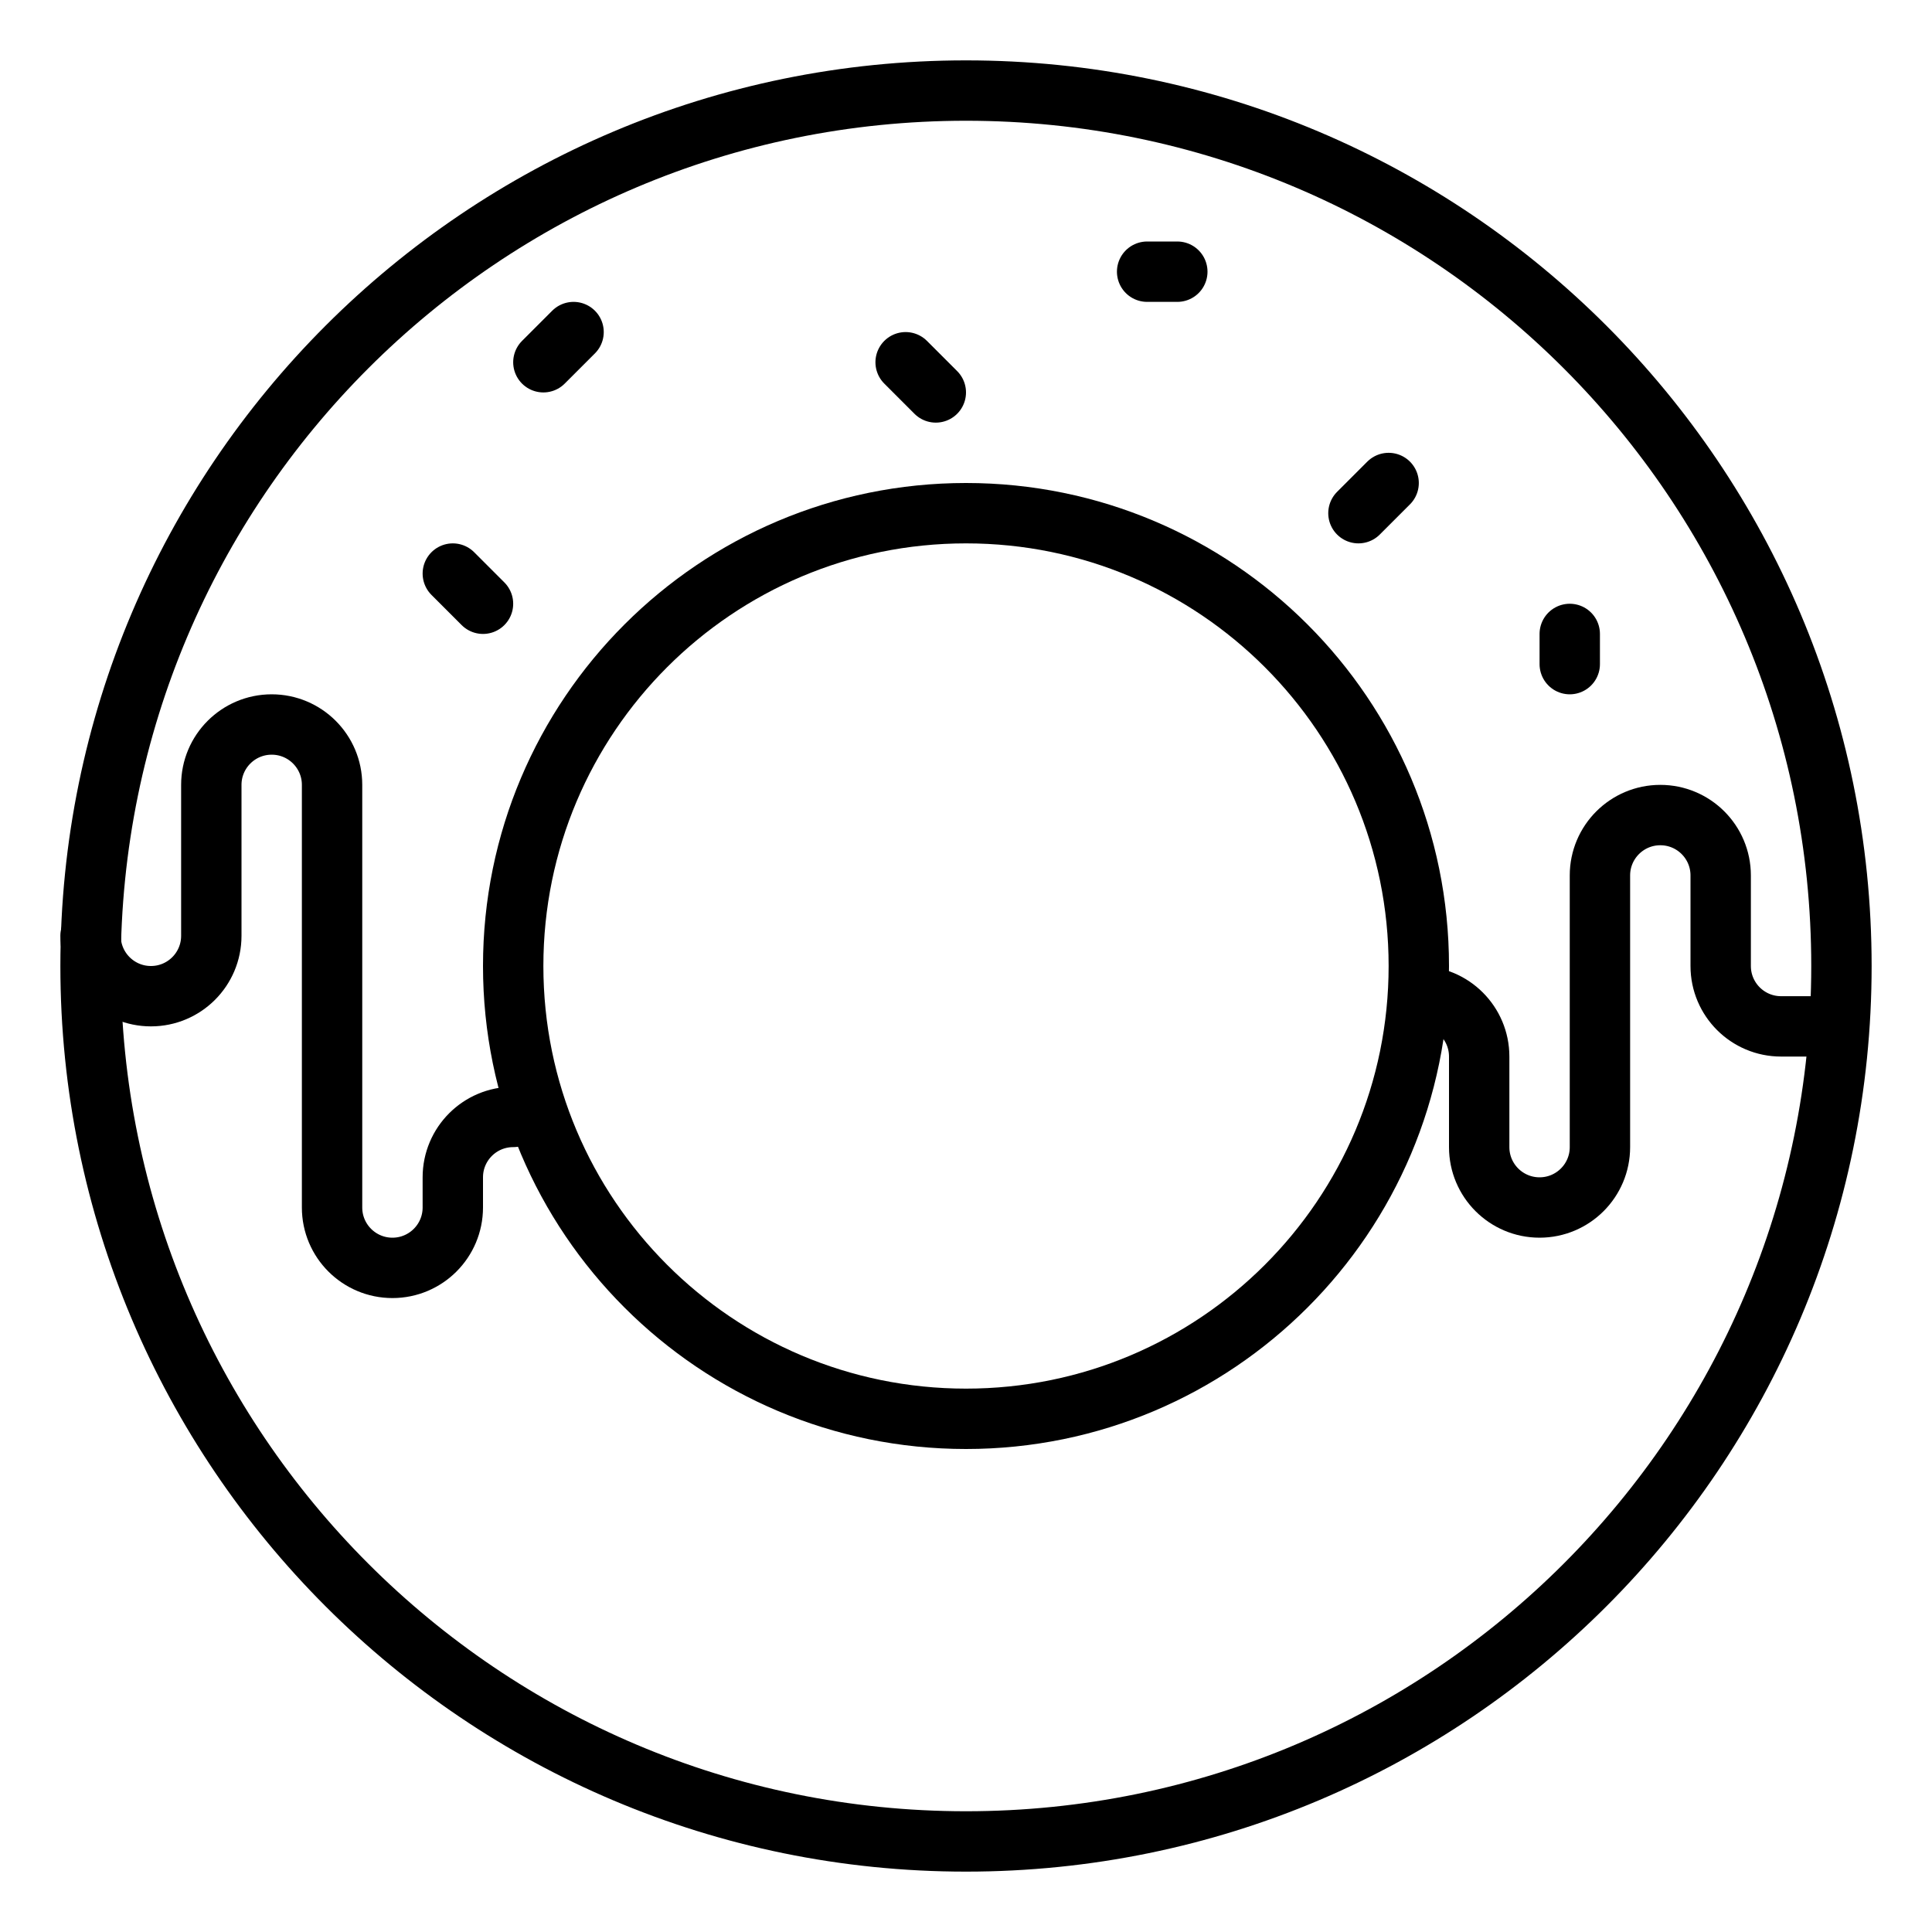
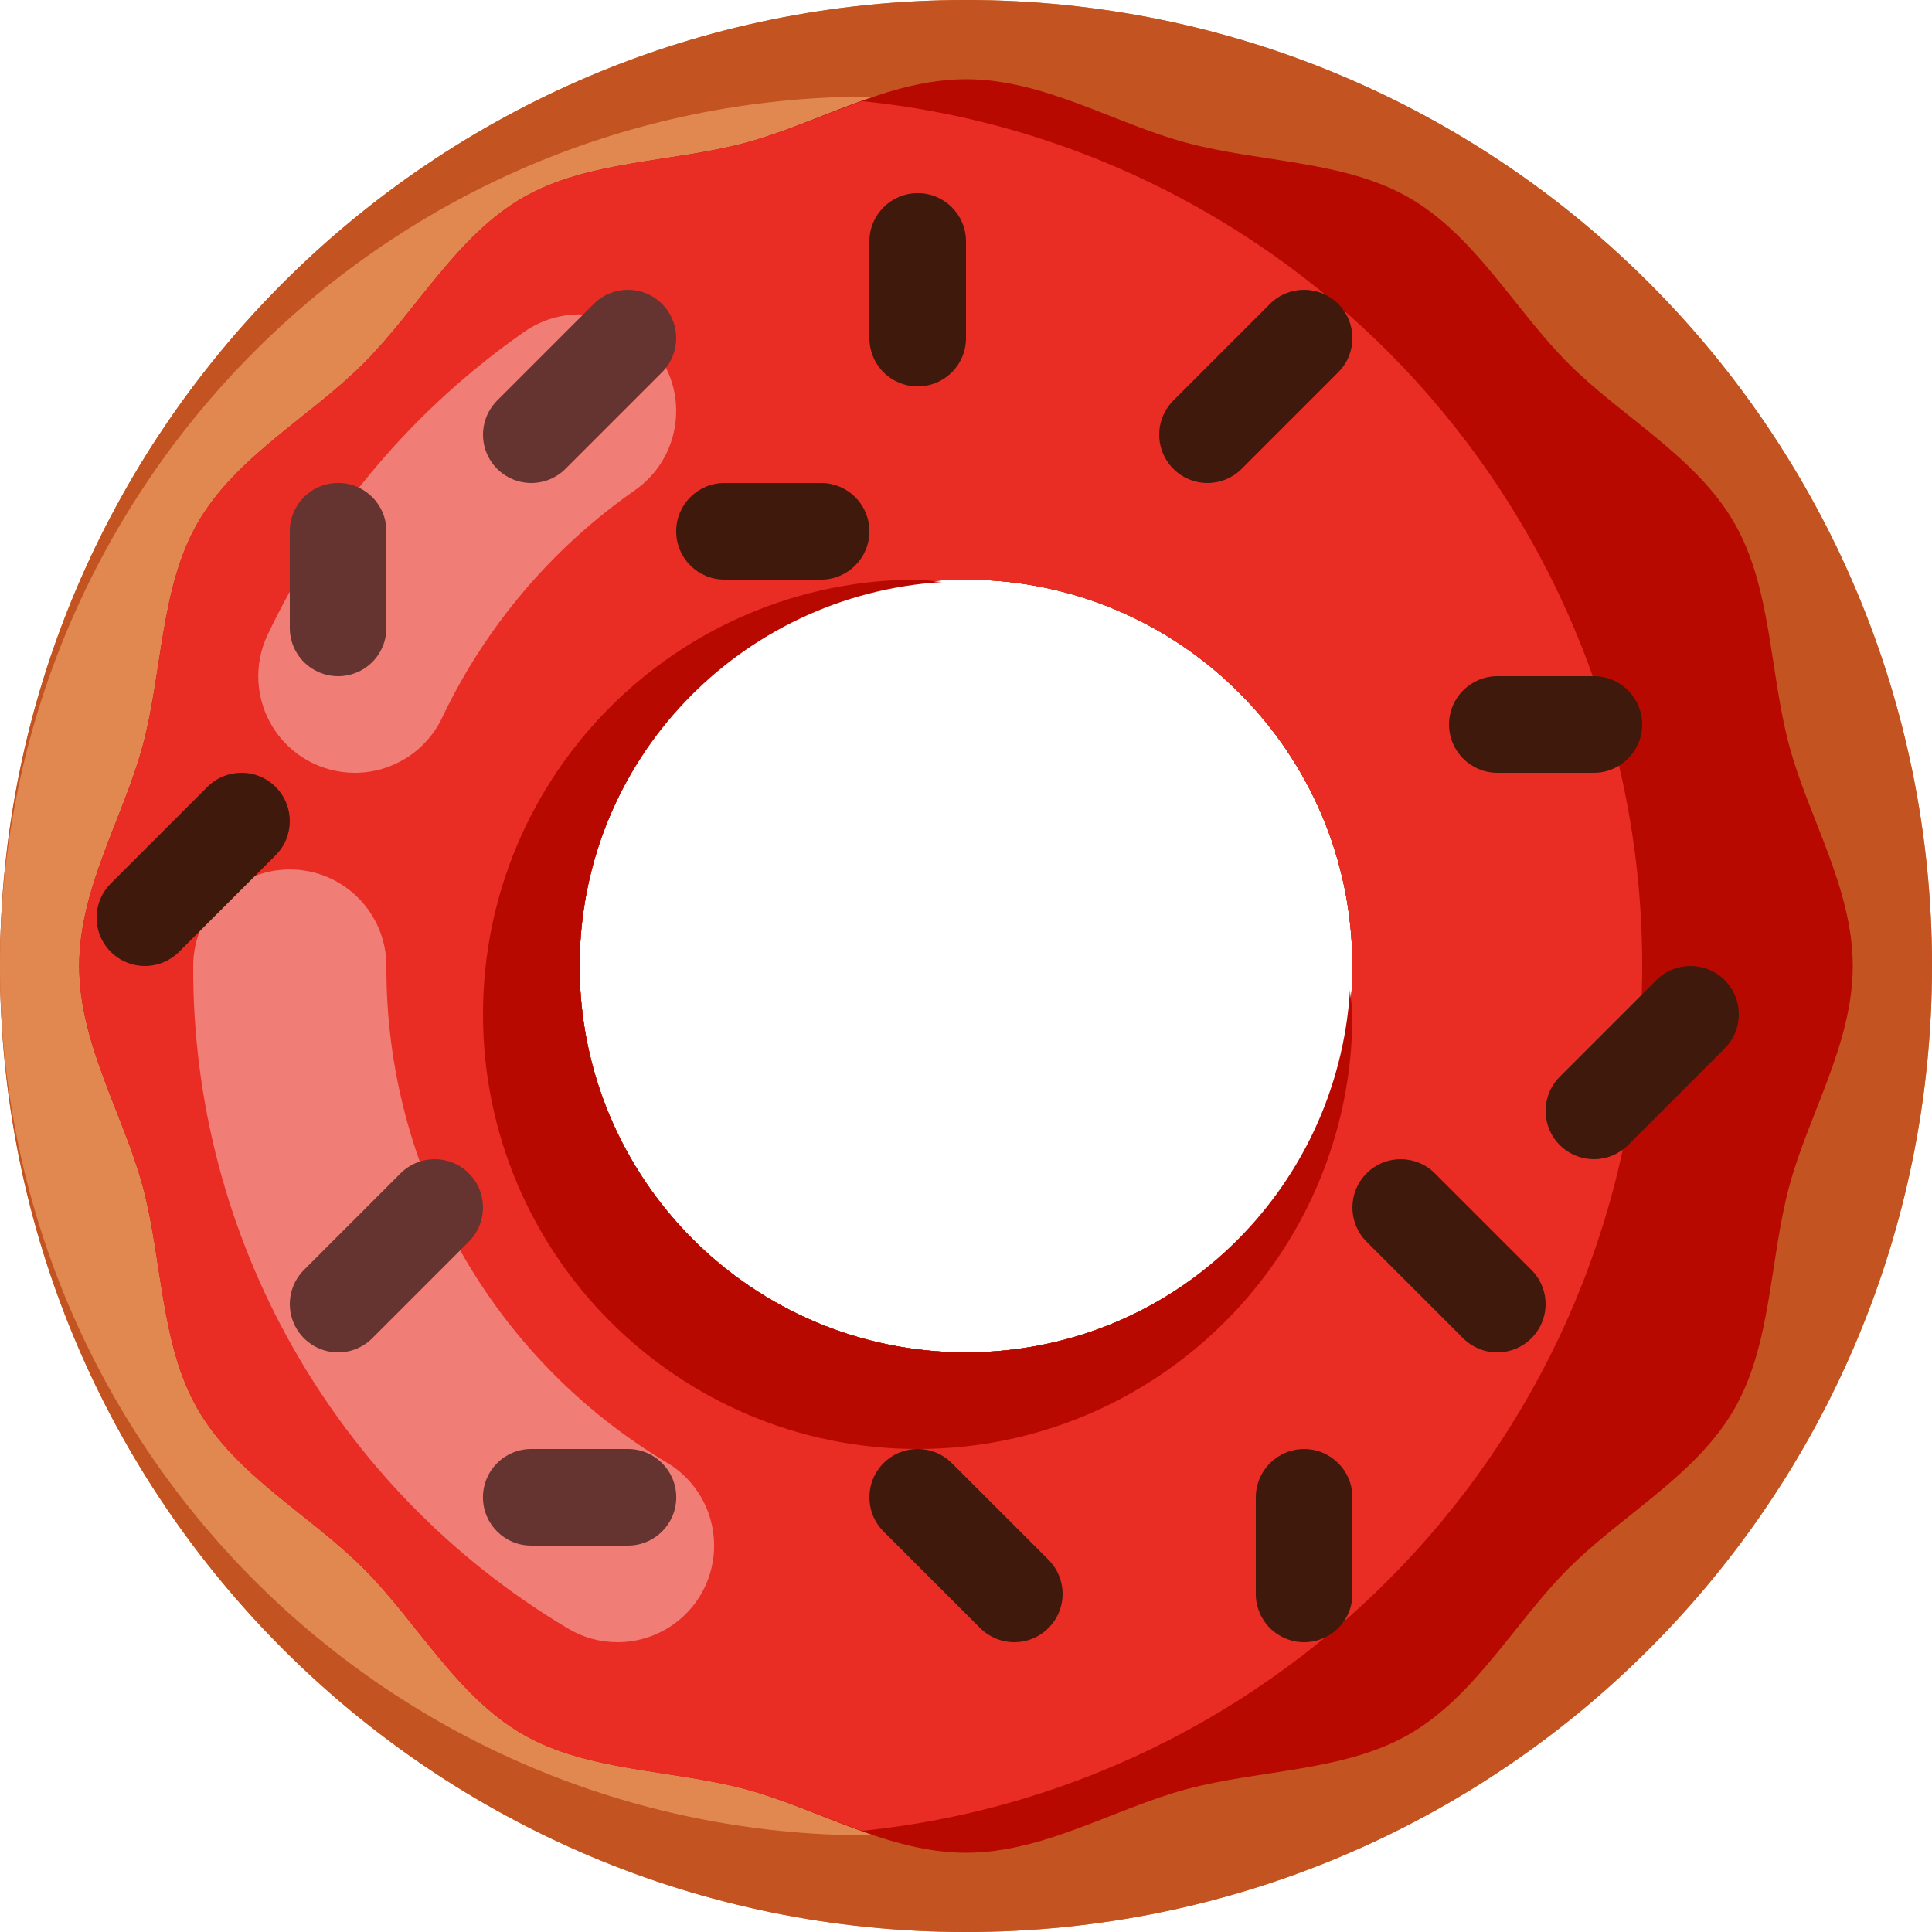
- <svg xmlns="http://www.w3.org/2000/svg" width="800px" height="800px" viewBox="0 0 64 64">
-   <g id="donut">
-     <circle cx="32" cy="32" r="29" style="fill:none;stroke:#000000;stroke-miterlimit:10;stroke-width:2px" />
-     <circle cx="32" cy="32" r="15" style="fill:none;stroke:#000000;stroke-miterlimit:10;stroke-width:2px" />
-     <path d="M17,37a2,2,0,0,0-2,2v1a2,2,0,0,1-4,0V26a2,2,0,0,0-4,0v5a2,2,0,0,1-4,0" style="fill:none;stroke:#000000;stroke-linecap:round;stroke-miterlimit:10;stroke-width:2px" />
-     <path d="M47,33a2,2,0,0,1,2,2v3a2,2,0,0,0,4,0V29a2,2,0,0,1,4,0v3a2,2,0,0,0,2,2h1" style="fill:none;stroke:#000000;stroke-linecap:round;stroke-miterlimit:10;stroke-width:2px" />
-     <line style="fill:none;stroke:#000000;stroke-linecap:round;stroke-miterlimit:10;stroke-width:2px" x1="15" x2="16" y1="19" y2="20" />
-     <line style="fill:none;stroke:#000000;stroke-linecap:round;stroke-miterlimit:10;stroke-width:2px" x1="18" x2="19" y1="12" y2="11" />
-     <line style="fill:none;stroke:#000000;stroke-linecap:round;stroke-miterlimit:10;stroke-width:2px" x1="30" x2="31" y1="12" y2="13" />
-     <line style="fill:none;stroke:#000000;stroke-linecap:round;stroke-miterlimit:10;stroke-width:2px" x1="38" x2="39" y1="9" y2="9" />
-     <line style="fill:none;stroke:#000000;stroke-linecap:round;stroke-miterlimit:10;stroke-width:2px" x1="45" x2="46" y1="17" y2="16" />
-     <line style="fill:none;stroke:#000000;stroke-linecap:round;stroke-miterlimit:10;stroke-width:2px" x1="52" x2="52" y1="21" y2="22" />
+ <svg xmlns="http://www.w3.org/2000/svg" height="426.667pt" viewBox="0 0 426.667 426.667" width="426.667pt">
+   <path d="m213.332 0c-117.82 0-213.332 95.512-213.332 213.332 0 117.82 95.512 213.336 213.332 213.336 117.82 0 213.336-95.516 213.336-213.336 0-117.82-95.516-213.332-213.336-213.332zm0 298.668c-47.129 0-85.332-38.207-85.332-85.336 0-47.129 38.203-85.332 85.332-85.332 47.129 0 85.336 38.203 85.336 85.332 0 47.129-38.207 85.336-85.336 85.336zm0 0" fill="#db7230" />
+   <path d="m213.332 0c-117.82 0-213.332 95.512-213.332 213.332 0 117.82 95.512 213.336 213.332 213.336 117.82 0 213.336-95.516 213.336-213.336 0-117.82-95.516-213.332-213.336-213.332zm0 298.668c-47.129 0-85.332-38.207-85.332-85.336 0-47.129 38.203-85.332 85.332-85.332 47.129 0 85.336 38.203 85.336 85.332 0 47.129-38.207 85.336-85.336 85.336zm0 0" fill="#c35422" />
+   <path d="m192 21.332c-106.039 0-192 85.961-192 192 0 106.039 85.961 192 192 192s192-85.961 192-192c0-106.039-85.961-192-192-192zm21.332 277.336c-47.129 0-85.332-38.207-85.332-85.336 0-47.129 38.203-85.332 85.332-85.332 47.129 0 85.336 38.203 85.336 85.332 0 47.129-38.207 85.336-85.336 85.336zm0 0" fill="#e18850" />
+   <path d="m382.957 311.277c8.312-14.363 7.785-32.82 12.168-49.223 4.238-15.855 14.047-31.531 14.047-48.723 0-17.191-9.809-32.863-14.047-48.715-4.383-16.406-3.852-34.855-12.16-49.219-8.43-14.566-24.754-23.285-36.578-35.109-11.824-11.824-20.543-28.152-35.109-36.582-14.363-8.312-32.82-7.781-49.223-12.168-15.855-4.238-31.531-14.047-48.723-14.047-17.191 0-32.863 9.809-48.715 14.047-16.402 4.387-34.855 3.855-49.219 12.164-14.566 8.426-23.285 24.754-35.109 36.574-11.824 11.824-28.152 20.543-36.582 35.113-8.309 14.363-7.781 32.816-12.168 49.223-4.238 15.855-14.047 31.527-14.047 48.719 0 17.191 9.809 32.863 14.047 48.719 4.387 16.402 3.855 34.855 12.164 49.215 8.426 14.57 24.754 23.289 36.578 35.113 11.82 11.82 20.539 28.148 35.109 36.578 14.363 8.312 32.816 7.781 49.223 12.168 15.855 4.238 31.527 14.047 48.719 14.047 17.191 0 32.863-9.809 48.719-14.047 16.402-4.383 34.855-3.852 49.215-12.16 14.57-8.43 23.289-24.754 35.113-36.578 11.824-11.824 28.148-20.543 36.578-35.109zm-169.625-12.609c-47.129 0-85.332-38.207-85.332-85.336 0-47.129 38.203-85.332 85.332-85.332 47.129 0 85.336 38.203 85.336 85.332 0 47.129-38.207 85.336-85.336 85.336zm0 0" fill="#b80900" />
+   <path d="m362.668 213.332c0-99.387-75.52-181.137-172.305-190.996-8.699 3.109-17.207 6.922-25.746 9.203-16.402 4.387-34.855 3.855-49.219 12.164-14.566 8.426-23.285 24.754-35.109 36.574-11.824 11.824-28.152 20.543-36.582 35.113-8.309 14.363-7.781 32.816-12.168 49.223-4.238 15.855-14.047 31.527-14.047 48.719 0 17.191 9.809 32.863 14.047 48.719 4.387 16.402 3.855 34.855 12.164 49.215 8.426 14.57 24.754 23.289 36.578 35.113 11.82 11.82 20.539 28.148 35.109 36.578 14.363 8.312 32.816 7.781 49.223 12.168 8.543 2.281 17.051 6.094 25.754 9.207 96.785-9.863 172.301-91.613 172.301-191zm-234.668 0c0-47.129 38.203-85.332 85.332-85.332 47.129 0 85.336 38.203 85.336 85.332 0 47.129-38.207 85.336-85.336 85.336-47.129 0-85.332-38.207-85.332-85.336zm0 0" fill="#e92c24" />
+   <path d="m298.668 224c0-1.828-.438-3.531-.539-5.332-2.805 44.594-39.492 80-84.797 80-47.129 0-85.332-38.207-85.332-85.336 0-45.301 35.402-81.988 80-84.793-1.801-.102-3.508-.539-5.332-.539-53.02 0-96 42.98-96 96s42.98 96 96 96 96-42.98 96-96zm0 0" fill="#b80900" />
+   <path d="m136.355 362.668c-3.871.004-7.672-1.055-10.98-3.062-51.508-30.688-82.961-86.316-82.707-146.273.008-11.773 9.555-21.316 21.332-21.316s21.324 9.543 21.332 21.316c-.188 44.977 23.406 86.703 62.043 109.73 8.211 4.941 12.117 14.758 9.551 23.992-2.57 9.234-10.984 15.621-20.57 15.613zm0 0" fill="#f17d77" />
+   <path d="m78.355 170.668c-7.316-.004-14.121-3.754-18.027-9.941s-4.367-13.945-1.223-20.551c12.77-26.84 32.309-49.898 56.688-66.906 9.664-6.734 22.957-4.359 29.695 5.301 6.742 9.66 4.379 22.957-5.281 29.699-18.305 12.762-32.973 30.07-42.562 50.219-3.535 7.445-11.047 12.188-19.289 12.18zm0 0" fill="#f17d77" />
+   <g fill="#3e190c">
+     <path d="m266.668 106.668c-4.316-.004-8.203-2.602-9.855-6.586-1.648-3.984-.738-8.574 2.312-11.625l21.332-21.332c4.168-4.164 10.918-4.164 15.086 0 4.164 4.164 4.164 10.918 0 15.082l-21.336 21.336c-1.996 2.004-4.711 3.129-7.539 3.125zm0 0" />
+     <path d="m202.668 85.332c-2.832.004-5.543-1.121-7.547-3.121-2-2-3.121-4.715-3.121-7.543v-21.336c-.004-5.895 4.773-10.676 10.668-10.676s10.672 4.781 10.664 10.676v21.336c.004 2.828-1.121 5.543-3.121 7.543s-4.715 3.125-7.543 3.121zm0 0" />
+     <path d="m352 170.668h-21.332c-5.887-.008-10.656-4.781-10.656-10.668s4.77-10.66 10.656-10.668h21.332c5.887.008 10.656 4.781 10.656 10.668s-4.77 10.66-10.656 10.668zm0 0" />
+     <path d="m352 256c-4.312 0-8.203-2.598-9.852-6.586-1.652-3.984-.738-8.57 2.309-11.621l21.336-21.336c4.164-4.168 10.918-4.168 15.086-.004 4.168 4.168 4.164 10.926-.004 15.09l-21.332 21.332c-2 2.004-4.715 3.129-7.543 3.125zm0 0" />
+     <path d="m224 362.668c-2.828.004-5.543-1.121-7.543-3.125l-21.332-21.336c-4.164-4.164-4.164-10.918 0-15.082s10.918-4.164 15.082 0l21.336 21.332c3.047 3.051 3.961 7.641 2.309 11.625-1.648 3.984-5.539 6.582-9.852 6.586zm0 0" />
+     <path d="m288 362.668c-2.828 0-5.543-1.121-7.543-3.125-2.004-2-3.125-4.715-3.125-7.543v-21.332c.008-5.887 4.781-10.656 10.668-10.656s10.66 4.77 10.668 10.656v21.332c0 2.828-1.121 5.543-3.125 7.543-2 2.004-4.715 3.125-7.543 3.125zm0 0" />
  </g>
+   <path d="m74.668 149.332c-2.832.004-5.543-1.121-7.547-3.121-2-2-3.121-4.715-3.121-7.543v-21.336c-.004-5.895 4.773-10.676 10.668-10.676s10.672 4.781 10.664 10.676v21.336c.004 2.828-1.121 5.543-3.121 7.543s-4.715 3.125-7.543 3.121zm0 0" fill="#653430" />
+   <path d="m117.332 106.668c-4.312-.004-8.203-2.602-9.852-6.586-1.652-3.984-.738-8.574 2.312-11.625l21.332-21.332c4.164-4.164 10.918-4.164 15.082 0 4.168 4.164 4.168 10.918 0 15.082l-21.332 21.336c-1.996 2.004-4.711 3.129-7.543 3.125zm0 0" fill="#653430" />
+   <path d="m181.332 128h-21.332c-5.891 0-10.668-4.777-10.668-10.668s4.777-10.664 10.668-10.664h21.332c5.891 0 10.668 4.773 10.668 10.664s-4.777 10.668-10.668 10.668zm0 0" fill="#3e190c" />
+   <path d="m74.668 298.668c-4.316-.004-8.203-2.602-9.855-6.586-1.648-3.984-.738-8.574 2.312-11.625l21.332-21.332c4.168-4.164 10.918-4.164 15.086 0 4.164 4.164 4.164 10.918 0 15.082l-21.336 21.336c-1.996 2.004-4.711 3.129-7.539 3.125zm0 0" fill="#653430" />
+   <path d="m138.668 341.332h-21.336c-5.895.008-10.676-4.77-10.676-10.664s4.781-10.672 10.676-10.668h21.336c5.895-.004 10.676 4.773 10.676 10.668s-4.781 10.672-10.676 10.664zm0 0" fill="#653430" />
+   <path d="m32 213.332c-4.312 0-8.203-2.598-9.852-6.582-1.652-3.988-.738-8.574 2.309-11.625l21.336-21.332c4.164-4.168 10.918-4.168 15.082 0 4.164 4.164 4.164 10.918 0 15.082l-21.332 21.332c-2 2.004-4.715 3.129-7.543 3.125zm0 0" fill="#3e190c" />
+   <path d="m330.668 298.668c-2.832.004-5.547-1.121-7.543-3.125l-21.332-21.336c-4.164-4.164-4.16-10.914.004-15.078 4.164-4.164 10.914-4.164 15.078-.004l21.332 21.332c3.051 3.051 3.965 7.641 2.312 11.625-1.652 3.984-5.539 6.582-9.852 6.586zm0 0" fill="#3e190c" />
</svg>
